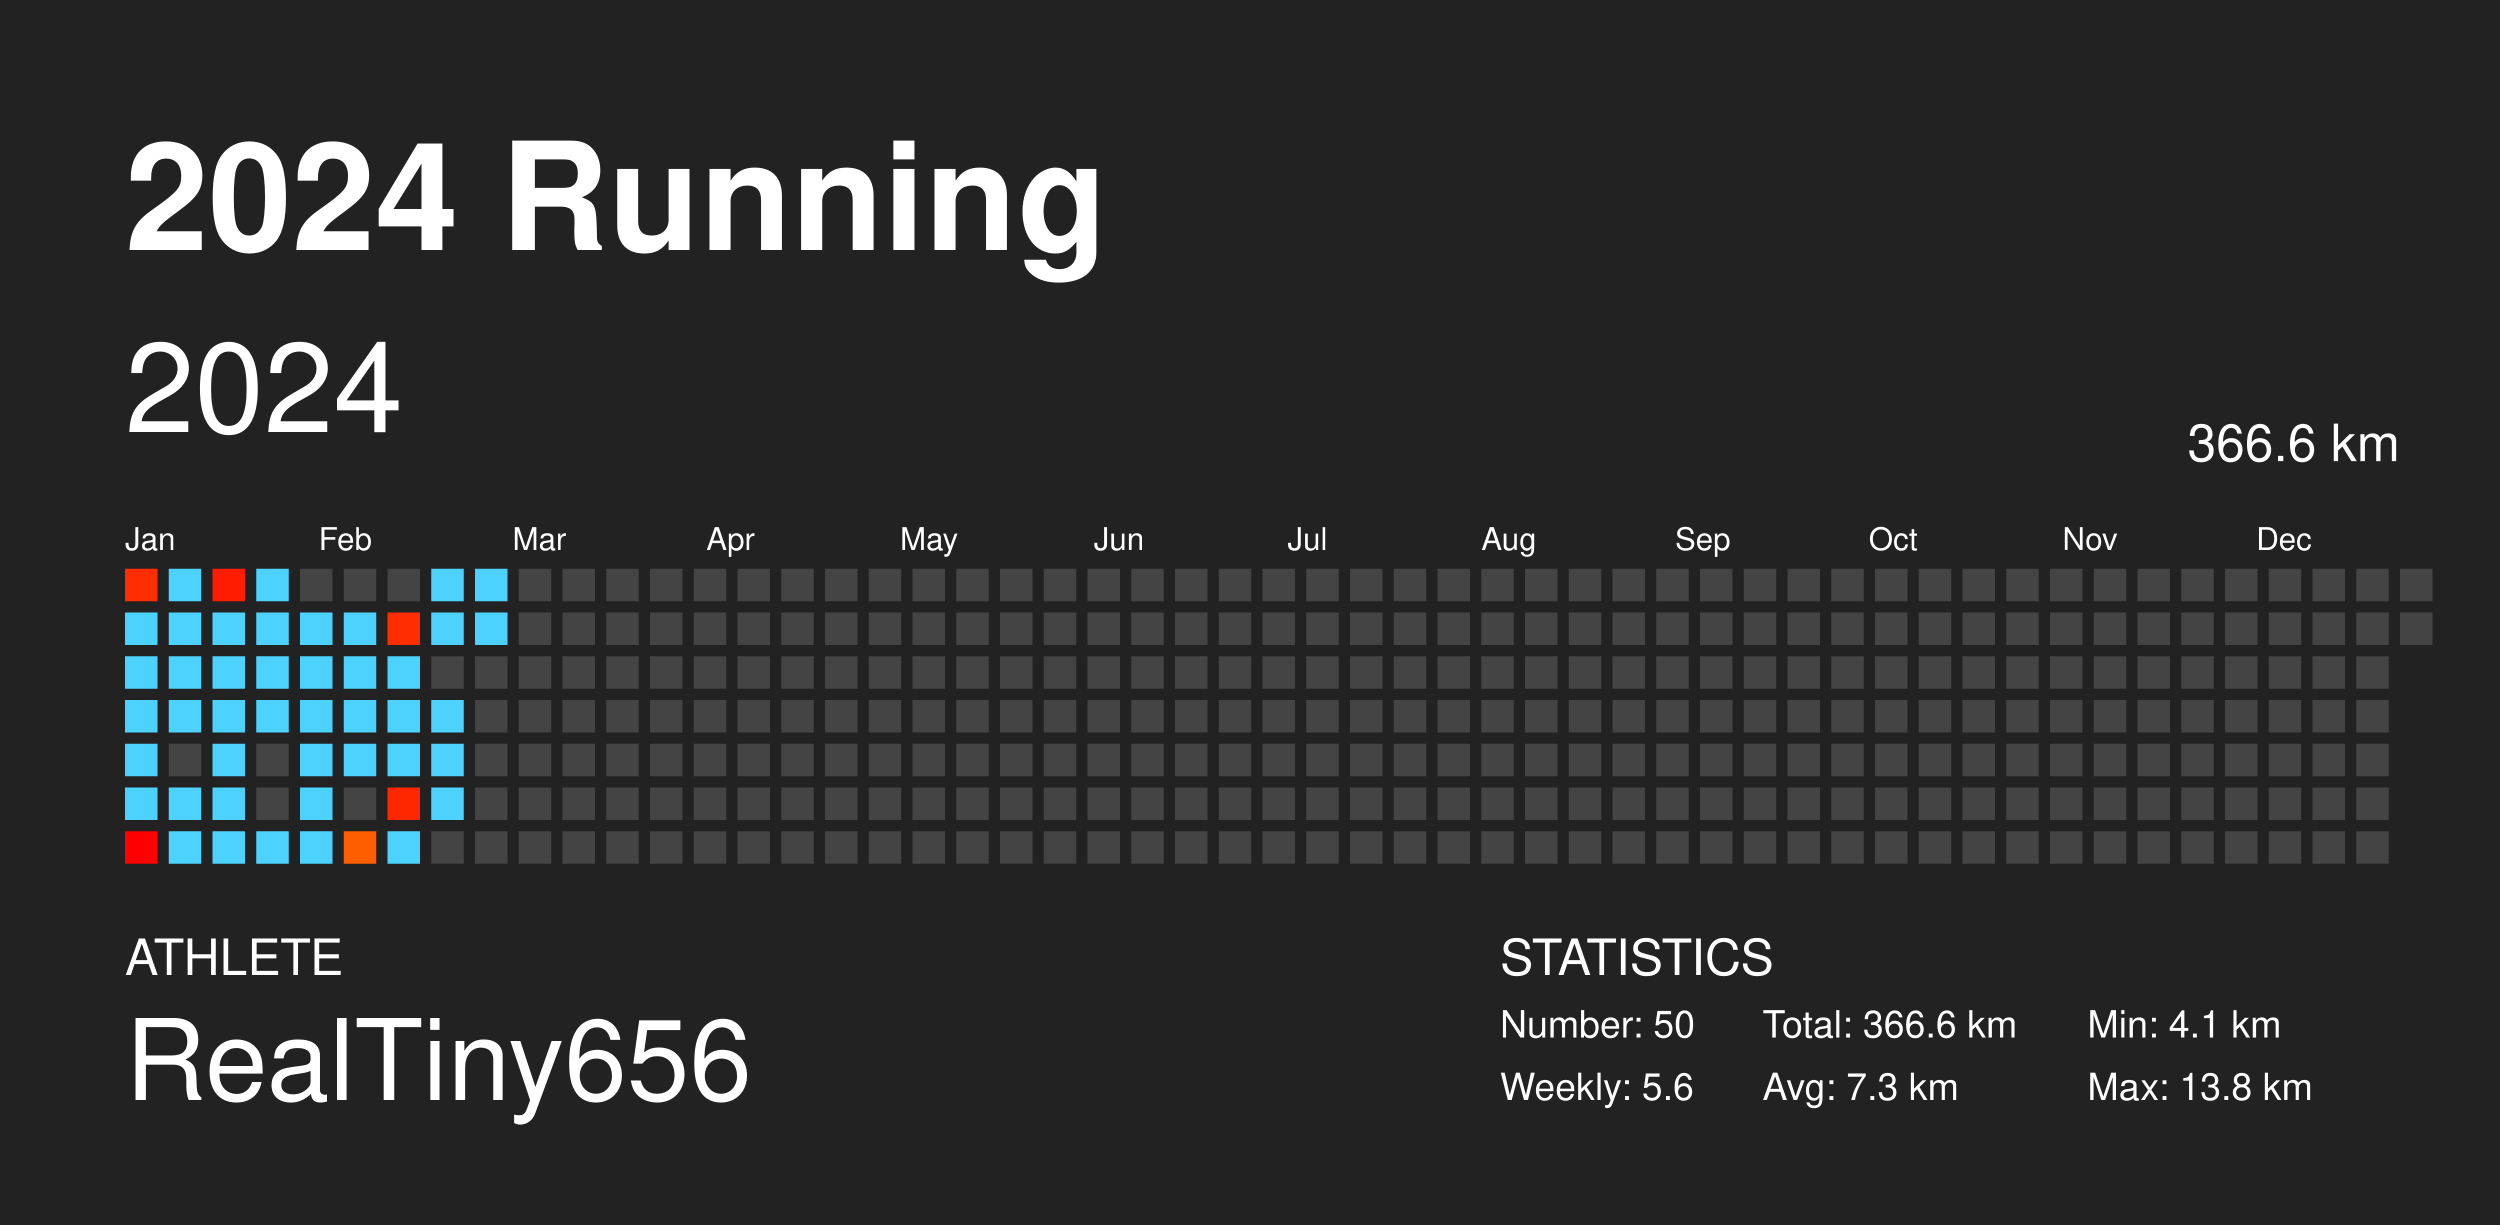
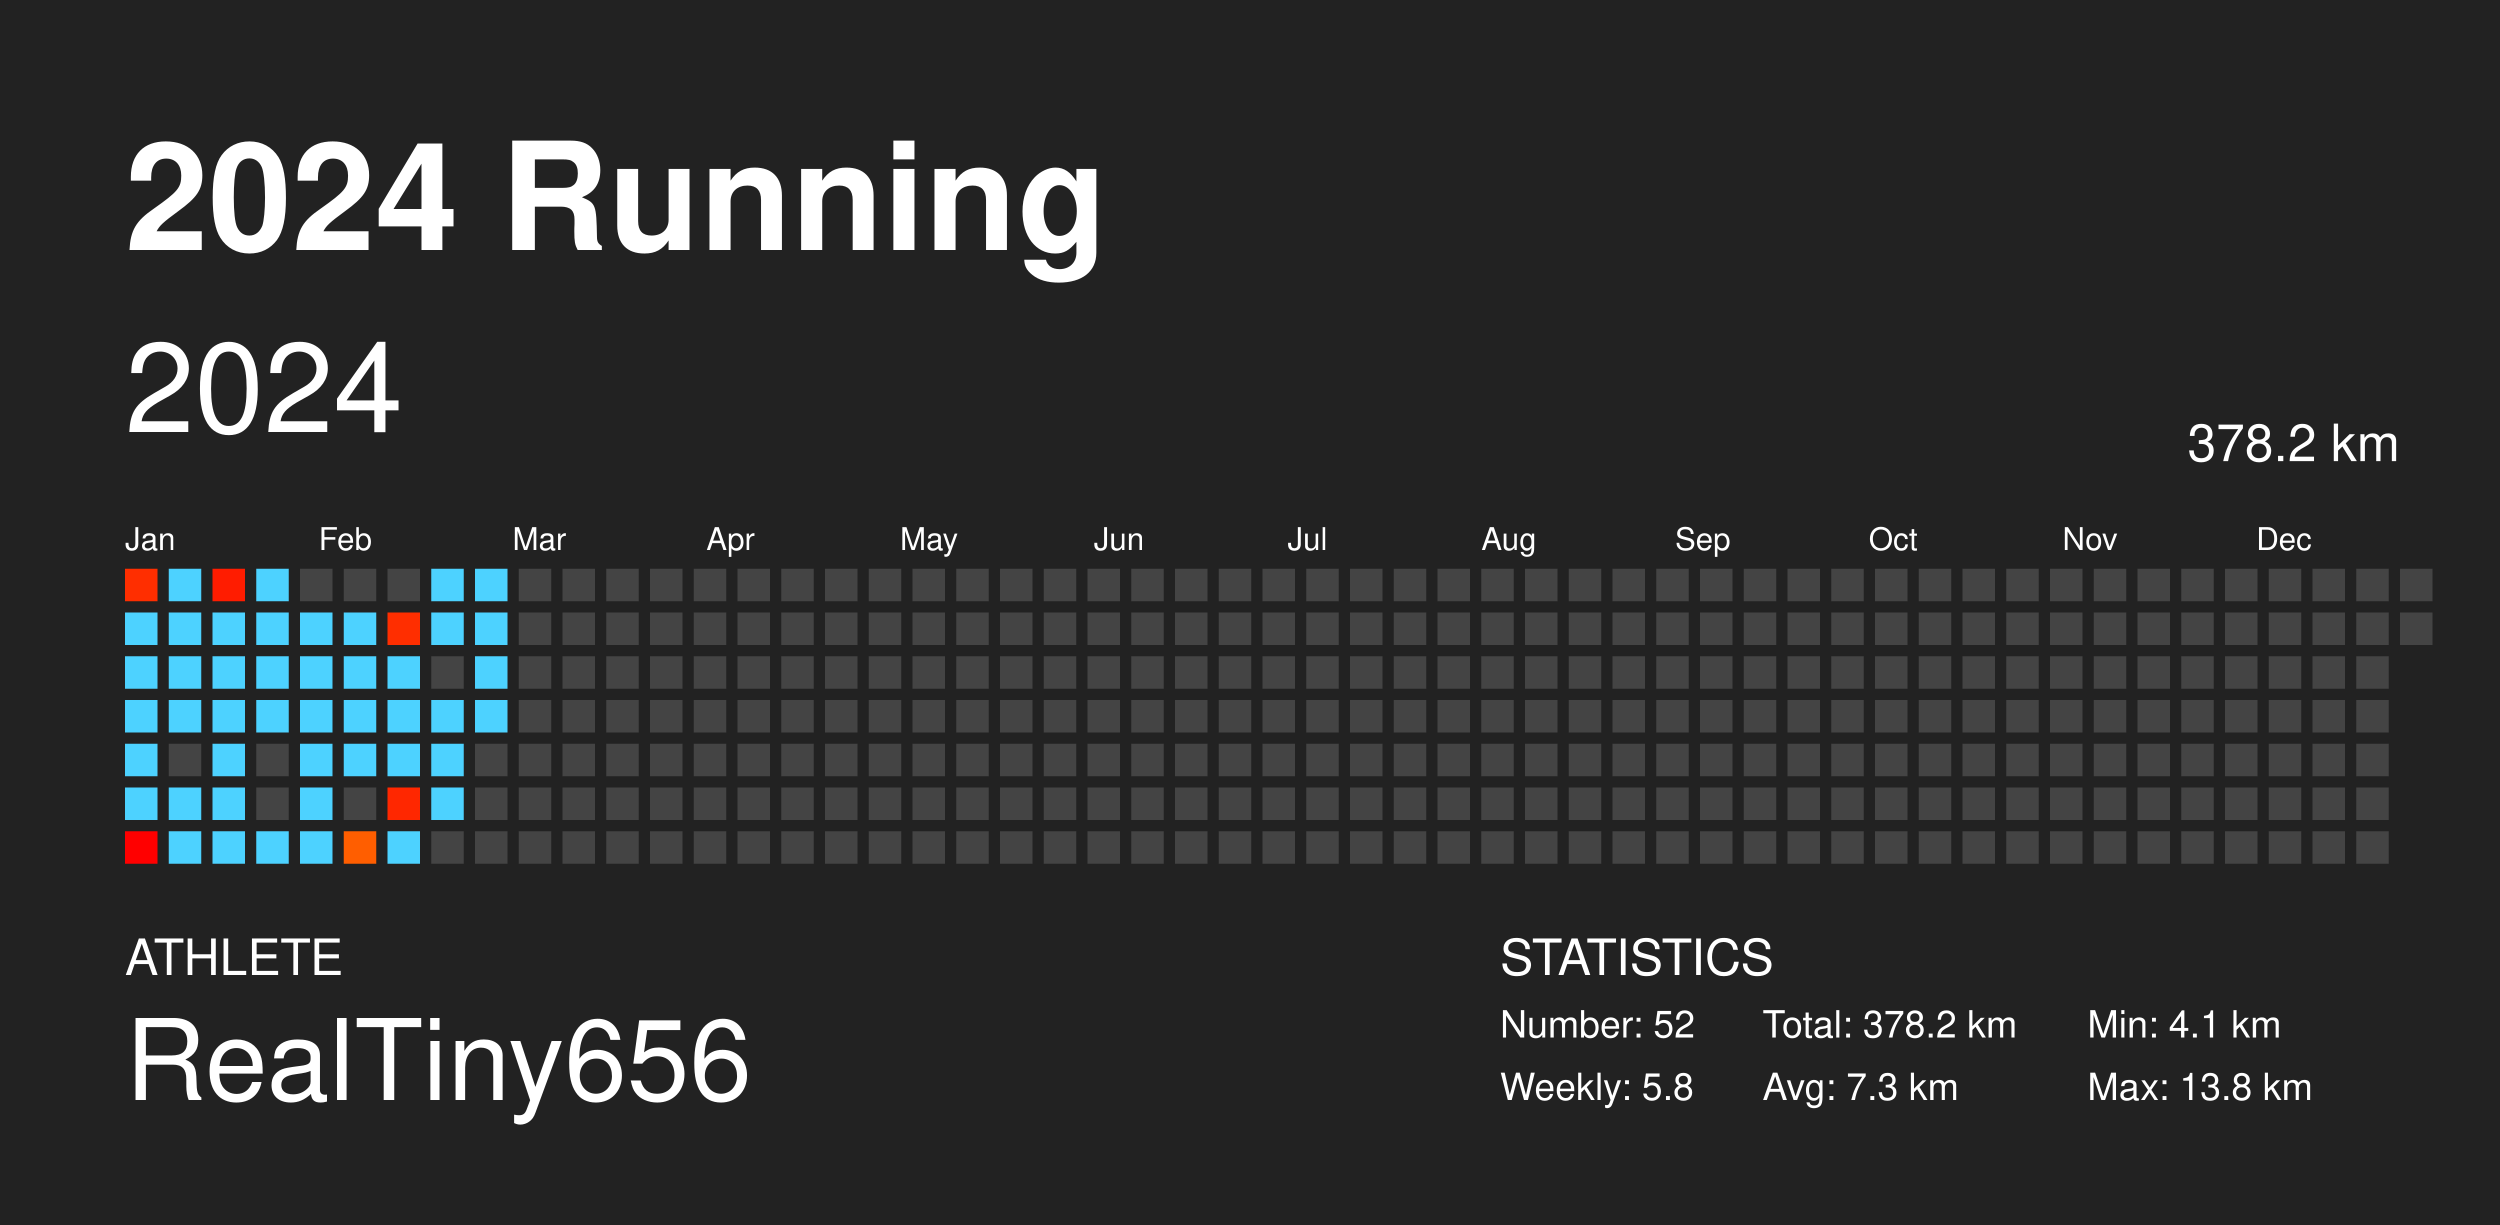
<svg xmlns="http://www.w3.org/2000/svg" baseProfile="full" height="98mm" version="1.1" viewBox="0,0,200,98" width="200mm">
  <defs />
  <rect fill="#222222" height="98" width="200" x="0" y="0" />
  <text fill="#FFFFFF" style="font-size:12px; font-family: system-ui, -apple-system, BlinkMacSystemFont, &quot;Helvetica Neue&quot;, Helvetica, &quot;Segoe UI&quot;, Arial, &quot;PingFang SC&quot;, &quot;Hiragino Sans GB&quot;, &quot;Heiti SC&quot;, &quot;Microsoft YaHei&quot;, &quot;WenQuanYi Micro Hei&quot;, sans-serif; font-weight:bold;" x="10" y="20">2024 Running</text>
  <text fill="#FFFFFF" style="font-size:4px; font-family: system-ui, -apple-system, BlinkMacSystemFont, &quot;Helvetica Neue&quot;, Helvetica, &quot;Segoe UI&quot;, Arial, &quot;PingFang SC&quot;, &quot;Hiragino Sans GB&quot;, &quot;Heiti SC&quot;, &quot;Microsoft YaHei&quot;, &quot;WenQuanYi Micro Hei&quot;, sans-serif;" x="10" y="78">ATHLETE</text>
  <text fill="#FFFFFF" style="font-size:9px; font-family: system-ui, -apple-system, BlinkMacSystemFont, &quot;Helvetica Neue&quot;, Helvetica, &quot;Segoe UI&quot;, Arial, &quot;PingFang SC&quot;, &quot;Hiragino Sans GB&quot;, &quot;Heiti SC&quot;, &quot;Microsoft YaHei&quot;, &quot;WenQuanYi Micro Hei&quot;, sans-serif;" x="10" y="88">RealTiny656</text>
  <text fill="#FFFFFF" style="font-size:4px; font-family: system-ui, -apple-system, BlinkMacSystemFont, &quot;Helvetica Neue&quot;, Helvetica, &quot;Segoe UI&quot;, Arial, &quot;PingFang SC&quot;, &quot;Hiragino Sans GB&quot;, &quot;Heiti SC&quot;, &quot;Microsoft YaHei&quot;, &quot;WenQuanYi Micro Hei&quot;, sans-serif;" x="120" y="78">STATISTICS</text>
-   <text fill="#FFFFFF" style="font-size:3px; font-family: system-ui, -apple-system, BlinkMacSystemFont, &quot;Helvetica Neue&quot;, Helvetica, &quot;Segoe UI&quot;, Arial, &quot;PingFang SC&quot;, &quot;Hiragino Sans GB&quot;, &quot;Heiti SC&quot;, &quot;Microsoft YaHei&quot;, &quot;WenQuanYi Micro Hei&quot;, sans-serif;" x="120" y="83">Number: 50</text>
-   <text fill="#FFFFFF" style="font-size:3px; font-family: system-ui, -apple-system, BlinkMacSystemFont, &quot;Helvetica Neue&quot;, Helvetica, &quot;Segoe UI&quot;, Arial, &quot;PingFang SC&quot;, &quot;Hiragino Sans GB&quot;, &quot;Heiti SC&quot;, &quot;Microsoft YaHei&quot;, &quot;WenQuanYi Micro Hei&quot;, sans-serif;" x="120" y="88">Weekly: 5.6</text>
-   <text fill="#FFFFFF" style="font-size:3px; font-family: system-ui, -apple-system, BlinkMacSystemFont, &quot;Helvetica Neue&quot;, Helvetica, &quot;Segoe UI&quot;, Arial, &quot;PingFang SC&quot;, &quot;Hiragino Sans GB&quot;, &quot;Heiti SC&quot;, &quot;Microsoft YaHei&quot;, &quot;WenQuanYi Micro Hei&quot;, sans-serif;" x="141" y="83">Total: 366.6 km</text>
+   <text fill="#FFFFFF" style="font-size:3px; font-family: system-ui, -apple-system, BlinkMacSystemFont, &quot;Helvetica Neue&quot;, Helvetica, &quot;Segoe UI&quot;, Arial, &quot;PingFang SC&quot;, &quot;Hiragino Sans GB&quot;, &quot;Heiti SC&quot;, &quot;Microsoft YaHei&quot;, &quot;WenQuanYi Micro Hei&quot;, sans-serif;" x="120" y="83">Number: 52</text>
+   <text fill="#FFFFFF" style="font-size:3px; font-family: system-ui, -apple-system, BlinkMacSystemFont, &quot;Helvetica Neue&quot;, Helvetica, &quot;Segoe UI&quot;, Arial, &quot;PingFang SC&quot;, &quot;Hiragino Sans GB&quot;, &quot;Heiti SC&quot;, &quot;Microsoft YaHei&quot;, &quot;WenQuanYi Micro Hei&quot;, sans-serif;" x="120" y="88">Weekly: 5.8</text>
+   <text fill="#FFFFFF" style="font-size:3px; font-family: system-ui, -apple-system, BlinkMacSystemFont, &quot;Helvetica Neue&quot;, Helvetica, &quot;Segoe UI&quot;, Arial, &quot;PingFang SC&quot;, &quot;Hiragino Sans GB&quot;, &quot;Heiti SC&quot;, &quot;Microsoft YaHei&quot;, &quot;WenQuanYi Micro Hei&quot;, sans-serif;" x="141" y="83">Total: 378.2 km</text>
  <text fill="#FFFFFF" style="font-size:3px; font-family: system-ui, -apple-system, BlinkMacSystemFont, &quot;Helvetica Neue&quot;, Helvetica, &quot;Segoe UI&quot;, Arial, &quot;PingFang SC&quot;, &quot;Hiragino Sans GB&quot;, &quot;Heiti SC&quot;, &quot;Microsoft YaHei&quot;, &quot;WenQuanYi Micro Hei&quot;, sans-serif;" x="141" y="88">Avg: 7.3 km</text>
  <text fill="#FFFFFF" style="font-size:3px; font-family: system-ui, -apple-system, BlinkMacSystemFont, &quot;Helvetica Neue&quot;, Helvetica, &quot;Segoe UI&quot;, Arial, &quot;PingFang SC&quot;, &quot;Hiragino Sans GB&quot;, &quot;Heiti SC&quot;, &quot;Microsoft YaHei&quot;, &quot;WenQuanYi Micro Hei&quot;, sans-serif;" x="167" y="83">Min: 4.1 km</text>
  <text fill="#FFFFFF" style="font-size:3px; font-family: system-ui, -apple-system, BlinkMacSystemFont, &quot;Helvetica Neue&quot;, Helvetica, &quot;Segoe UI&quot;, Arial, &quot;PingFang SC&quot;, &quot;Hiragino Sans GB&quot;, &quot;Heiti SC&quot;, &quot;Microsoft YaHei&quot;, &quot;WenQuanYi Micro Hei&quot;, sans-serif;" x="167" y="88">Max: 13.8 km</text>
  <text dominant-baseline="hanging" fill="#FFFFFF" style="font-size:10.0px; font-family: system-ui, -apple-system, BlinkMacSystemFont, &quot;Helvetica Neue&quot;, Helvetica, &quot;Segoe UI&quot;, Arial, &quot;PingFang SC&quot;, &quot;Hiragino Sans GB&quot;, &quot;Heiti SC&quot;, &quot;Microsoft YaHei&quot;, &quot;WenQuanYi Micro Hei&quot;, sans-serif;" x="10" y="30">2024</text>
-   <text dominant-baseline="hanging" fill="#FFFFFF" style="font-size:4.125px; font-family: system-ui, -apple-system, BlinkMacSystemFont, &quot;Helvetica Neue&quot;, Helvetica, &quot;Segoe UI&quot;, Arial, &quot;PingFang SC&quot;, &quot;Hiragino Sans GB&quot;, &quot;Heiti SC&quot;, &quot;Microsoft YaHei&quot;, &quot;WenQuanYi Micro Hei&quot;, sans-serif;" x="175" y="35">366.6 km</text>
+   <text dominant-baseline="hanging" fill="#FFFFFF" style="font-size:4.125px; font-family: system-ui, -apple-system, BlinkMacSystemFont, &quot;Helvetica Neue&quot;, Helvetica, &quot;Segoe UI&quot;, Arial, &quot;PingFang SC&quot;, &quot;Hiragino Sans GB&quot;, &quot;Heiti SC&quot;, &quot;Microsoft YaHei&quot;, &quot;WenQuanYi Micro Hei&quot;, sans-serif;" x="175" y="35">378.2 km</text>
  <text fill="#FFFFFF" style="font-size:2.5px; font-family: system-ui, -apple-system, BlinkMacSystemFont, &quot;Helvetica Neue&quot;, Helvetica, &quot;Segoe UI&quot;, Arial, &quot;PingFang SC&quot;, &quot;Hiragino Sans GB&quot;, &quot;Heiti SC&quot;, &quot;Microsoft YaHei&quot;, &quot;WenQuanYi Micro Hei&quot;, sans-serif;" x="10.0" y="44">Jan</text>
  <text fill="#FFFFFF" style="font-size:2.5px; font-family: system-ui, -apple-system, BlinkMacSystemFont, &quot;Helvetica Neue&quot;, Helvetica, &quot;Segoe UI&quot;, Arial, &quot;PingFang SC&quot;, &quot;Hiragino Sans GB&quot;, &quot;Heiti SC&quot;, &quot;Microsoft YaHei&quot;, &quot;WenQuanYi Micro Hei&quot;, sans-serif;" x="25.5" y="44">Feb</text>
  <text fill="#FFFFFF" style="font-size:2.5px; font-family: system-ui, -apple-system, BlinkMacSystemFont, &quot;Helvetica Neue&quot;, Helvetica, &quot;Segoe UI&quot;, Arial, &quot;PingFang SC&quot;, &quot;Hiragino Sans GB&quot;, &quot;Heiti SC&quot;, &quot;Microsoft YaHei&quot;, &quot;WenQuanYi Micro Hei&quot;, sans-serif;" x="41.0" y="44">Mar</text>
  <text fill="#FFFFFF" style="font-size:2.5px; font-family: system-ui, -apple-system, BlinkMacSystemFont, &quot;Helvetica Neue&quot;, Helvetica, &quot;Segoe UI&quot;, Arial, &quot;PingFang SC&quot;, &quot;Hiragino Sans GB&quot;, &quot;Heiti SC&quot;, &quot;Microsoft YaHei&quot;, &quot;WenQuanYi Micro Hei&quot;, sans-serif;" x="56.5" y="44">Apr</text>
  <text fill="#FFFFFF" style="font-size:2.5px; font-family: system-ui, -apple-system, BlinkMacSystemFont, &quot;Helvetica Neue&quot;, Helvetica, &quot;Segoe UI&quot;, Arial, &quot;PingFang SC&quot;, &quot;Hiragino Sans GB&quot;, &quot;Heiti SC&quot;, &quot;Microsoft YaHei&quot;, &quot;WenQuanYi Micro Hei&quot;, sans-serif;" x="72.0" y="44">May</text>
  <text fill="#FFFFFF" style="font-size:2.5px; font-family: system-ui, -apple-system, BlinkMacSystemFont, &quot;Helvetica Neue&quot;, Helvetica, &quot;Segoe UI&quot;, Arial, &quot;PingFang SC&quot;, &quot;Hiragino Sans GB&quot;, &quot;Heiti SC&quot;, &quot;Microsoft YaHei&quot;, &quot;WenQuanYi Micro Hei&quot;, sans-serif;" x="87.5" y="44">Jun</text>
  <text fill="#FFFFFF" style="font-size:2.5px; font-family: system-ui, -apple-system, BlinkMacSystemFont, &quot;Helvetica Neue&quot;, Helvetica, &quot;Segoe UI&quot;, Arial, &quot;PingFang SC&quot;, &quot;Hiragino Sans GB&quot;, &quot;Heiti SC&quot;, &quot;Microsoft YaHei&quot;, &quot;WenQuanYi Micro Hei&quot;, sans-serif;" x="103.0" y="44">Jul</text>
  <text fill="#FFFFFF" style="font-size:2.5px; font-family: system-ui, -apple-system, BlinkMacSystemFont, &quot;Helvetica Neue&quot;, Helvetica, &quot;Segoe UI&quot;, Arial, &quot;PingFang SC&quot;, &quot;Hiragino Sans GB&quot;, &quot;Heiti SC&quot;, &quot;Microsoft YaHei&quot;, &quot;WenQuanYi Micro Hei&quot;, sans-serif;" x="118.5" y="44">Aug</text>
  <text fill="#FFFFFF" style="font-size:2.5px; font-family: system-ui, -apple-system, BlinkMacSystemFont, &quot;Helvetica Neue&quot;, Helvetica, &quot;Segoe UI&quot;, Arial, &quot;PingFang SC&quot;, &quot;Hiragino Sans GB&quot;, &quot;Heiti SC&quot;, &quot;Microsoft YaHei&quot;, &quot;WenQuanYi Micro Hei&quot;, sans-serif;" x="134.0" y="44">Sep</text>
  <text fill="#FFFFFF" style="font-size:2.5px; font-family: system-ui, -apple-system, BlinkMacSystemFont, &quot;Helvetica Neue&quot;, Helvetica, &quot;Segoe UI&quot;, Arial, &quot;PingFang SC&quot;, &quot;Hiragino Sans GB&quot;, &quot;Heiti SC&quot;, &quot;Microsoft YaHei&quot;, &quot;WenQuanYi Micro Hei&quot;, sans-serif;" x="149.5" y="44">Oct</text>
  <text fill="#FFFFFF" style="font-size:2.5px; font-family: system-ui, -apple-system, BlinkMacSystemFont, &quot;Helvetica Neue&quot;, Helvetica, &quot;Segoe UI&quot;, Arial, &quot;PingFang SC&quot;, &quot;Hiragino Sans GB&quot;, &quot;Heiti SC&quot;, &quot;Microsoft YaHei&quot;, &quot;WenQuanYi Micro Hei&quot;, sans-serif;" x="165.0" y="44">Nov</text>
  <text fill="#FFFFFF" style="font-size:2.5px; font-family: system-ui, -apple-system, BlinkMacSystemFont, &quot;Helvetica Neue&quot;, Helvetica, &quot;Segoe UI&quot;, Arial, &quot;PingFang SC&quot;, &quot;Hiragino Sans GB&quot;, &quot;Heiti SC&quot;, &quot;Microsoft YaHei&quot;, &quot;WenQuanYi Micro Hei&quot;, sans-serif;" x="180.5" y="44">Dec</text>
  <rect fill="#ff2e00" height="2.6" width="2.6" x="10.0" y="45.5" />
  <rect fill="#4dd2ff" height="2.6" width="2.6" x="10.0" y="49.0" />
  <rect fill="#4dd2ff" height="2.6" width="2.6" x="10.0" y="52.5" />
  <rect fill="#4dd2ff" height="2.6" width="2.6" x="10.0" y="56.0" />
  <rect fill="#4dd2ff" height="2.6" width="2.6" x="10.0" y="59.5" />
  <rect fill="#4dd2ff" height="2.6" width="2.6" x="10.0" y="63.0" />
  <rect fill="#ff0000" height="2.6" width="2.6" x="10.0" y="66.5" />
  <rect fill="#4dd2ff" height="2.6" width="2.6" x="13.5" y="45.5" />
  <rect fill="#4dd2ff" height="2.6" width="2.6" x="13.5" y="49.0" />
  <rect fill="#4dd2ff" height="2.6" width="2.6" x="13.5" y="52.5" />
  <rect fill="#4dd2ff" height="2.6" width="2.6" x="13.5" y="56.0" />
  <rect fill="#444444" height="2.6" width="2.6" x="13.5" y="59.5" />
  <rect fill="#4dd2ff" height="2.6" width="2.6" x="13.5" y="63.0" />
  <rect fill="#4dd2ff" height="2.6" width="2.6" x="13.5" y="66.5" />
  <rect fill="#ff1c00" height="2.6" width="2.6" x="17.0" y="45.5" />
  <rect fill="#4dd2ff" height="2.6" width="2.6" x="17.0" y="49.0" />
  <rect fill="#4dd2ff" height="2.6" width="2.6" x="17.0" y="52.5" />
  <rect fill="#4dd2ff" height="2.6" width="2.6" x="17.0" y="56.0" />
  <rect fill="#4dd2ff" height="2.6" width="2.6" x="17.0" y="59.5" />
  <rect fill="#4dd2ff" height="2.6" width="2.6" x="17.0" y="63.0" />
  <rect fill="#4dd2ff" height="2.6" width="2.6" x="17.0" y="66.5" />
  <rect fill="#4dd2ff" height="2.6" width="2.6" x="20.5" y="45.5" />
  <rect fill="#4dd2ff" height="2.6" width="2.6" x="20.5" y="49.0" />
  <rect fill="#4dd2ff" height="2.6" width="2.6" x="20.5" y="52.5" />
  <rect fill="#4dd2ff" height="2.6" width="2.6" x="20.5" y="56.0" />
  <rect fill="#444444" height="2.6" width="2.6" x="20.5" y="59.5" />
  <rect fill="#444444" height="2.6" width="2.6" x="20.5" y="63.0" />
  <rect fill="#4dd2ff" height="2.6" width="2.6" x="20.5" y="66.5" />
  <rect fill="#444444" height="2.6" width="2.6" x="24.0" y="45.5" />
  <rect fill="#4dd2ff" height="2.6" width="2.6" x="24.0" y="49.0" />
  <rect fill="#4dd2ff" height="2.6" width="2.6" x="24.0" y="52.5" />
  <rect fill="#4dd2ff" height="2.6" width="2.6" x="24.0" y="56.0" />
  <rect fill="#4dd2ff" height="2.6" width="2.6" x="24.0" y="59.5" />
  <rect fill="#4dd2ff" height="2.6" width="2.6" x="24.0" y="63.0" />
  <rect fill="#4dd2ff" height="2.6" width="2.6" x="24.0" y="66.5" />
  <rect fill="#444444" height="2.6" width="2.6" x="27.5" y="45.5" />
  <rect fill="#4dd2ff" height="2.6" width="2.6" x="27.5" y="49.0" />
  <rect fill="#4dd2ff" height="2.6" width="2.6" x="27.5" y="52.5" />
  <rect fill="#4dd2ff" height="2.6" width="2.6" x="27.5" y="56.0" />
  <rect fill="#4dd2ff" height="2.6" width="2.6" x="27.5" y="59.5" />
  <rect fill="#444444" height="2.6" width="2.6" x="27.5" y="63.0" />
  <rect fill="#ff5e00" height="2.6" width="2.6" x="27.5" y="66.5" />
  <rect fill="#444444" height="2.6" width="2.6" x="31.0" y="45.5" />
  <rect fill="#ff2e00" height="2.6" width="2.6" x="31.0" y="49.0" />
  <rect fill="#4dd2ff" height="2.6" width="2.6" x="31.0" y="52.5" />
  <rect fill="#4dd2ff" height="2.6" width="2.6" x="31.0" y="56.0" />
  <rect fill="#4dd2ff" height="2.6" width="2.6" x="31.0" y="59.5" />
  <rect fill="#ff2700" height="2.6" width="2.6" x="31.0" y="63.0" />
  <rect fill="#4dd2ff" height="2.6" width="2.6" x="31.0" y="66.5" />
  <rect fill="#4dd2ff" height="2.6" width="2.6" x="34.5" y="45.5" />
  <rect fill="#4dd2ff" height="2.6" width="2.6" x="34.5" y="49.0" />
  <rect fill="#444444" height="2.6" width="2.6" x="34.5" y="52.5" />
  <rect fill="#4dd2ff" height="2.6" width="2.6" x="34.5" y="56.0" />
  <rect fill="#4dd2ff" height="2.6" width="2.6" x="34.5" y="59.5" />
  <rect fill="#4dd2ff" height="2.6" width="2.6" x="34.5" y="63.0" />
  <rect fill="#444444" height="2.6" width="2.6" x="34.5" y="66.5" />
  <rect fill="#4dd2ff" height="2.6" width="2.6" x="38.0" y="45.5" />
  <rect fill="#4dd2ff" height="2.6" width="2.6" x="38.0" y="49.0" />
-   <rect fill="#444444" height="2.6" width="2.6" x="38.0" y="52.5" />
-   <rect fill="#444444" height="2.6" width="2.6" x="38.0" y="56.0" />
+   <rect fill="#4dd2ff" height="2.6" width="2.6" x="38.0" y="52.5" />
+   <rect fill="#4dd2ff" height="2.6" width="2.6" x="38.0" y="56.0" />
  <rect fill="#444444" height="2.6" width="2.6" x="38.0" y="59.5" />
  <rect fill="#444444" height="2.6" width="2.6" x="38.0" y="63.0" />
  <rect fill="#444444" height="2.6" width="2.6" x="38.0" y="66.5" />
  <rect fill="#444444" height="2.6" width="2.6" x="41.5" y="45.5" />
  <rect fill="#444444" height="2.6" width="2.6" x="41.5" y="49.0" />
  <rect fill="#444444" height="2.6" width="2.6" x="41.5" y="52.5" />
  <rect fill="#444444" height="2.6" width="2.6" x="41.5" y="56.0" />
  <rect fill="#444444" height="2.6" width="2.6" x="41.5" y="59.5" />
  <rect fill="#444444" height="2.6" width="2.6" x="41.5" y="63.0" />
  <rect fill="#444444" height="2.6" width="2.6" x="41.5" y="66.5" />
  <rect fill="#444444" height="2.6" width="2.6" x="45.0" y="45.5" />
  <rect fill="#444444" height="2.6" width="2.6" x="45.0" y="49.0" />
  <rect fill="#444444" height="2.6" width="2.6" x="45.0" y="52.5" />
  <rect fill="#444444" height="2.6" width="2.6" x="45.0" y="56.0" />
  <rect fill="#444444" height="2.6" width="2.6" x="45.0" y="59.5" />
  <rect fill="#444444" height="2.6" width="2.6" x="45.0" y="63.0" />
  <rect fill="#444444" height="2.6" width="2.6" x="45.0" y="66.5" />
  <rect fill="#444444" height="2.6" width="2.6" x="48.5" y="45.5" />
  <rect fill="#444444" height="2.6" width="2.6" x="48.5" y="49.0" />
  <rect fill="#444444" height="2.6" width="2.6" x="48.5" y="52.5" />
  <rect fill="#444444" height="2.6" width="2.6" x="48.5" y="56.0" />
  <rect fill="#444444" height="2.6" width="2.6" x="48.5" y="59.5" />
  <rect fill="#444444" height="2.6" width="2.6" x="48.5" y="63.0" />
  <rect fill="#444444" height="2.6" width="2.6" x="48.5" y="66.5" />
  <rect fill="#444444" height="2.6" width="2.6" x="52.0" y="45.5" />
  <rect fill="#444444" height="2.6" width="2.6" x="52.0" y="49.0" />
  <rect fill="#444444" height="2.6" width="2.6" x="52.0" y="52.5" />
  <rect fill="#444444" height="2.6" width="2.6" x="52.0" y="56.0" />
  <rect fill="#444444" height="2.6" width="2.6" x="52.0" y="59.5" />
  <rect fill="#444444" height="2.6" width="2.6" x="52.0" y="63.0" />
  <rect fill="#444444" height="2.6" width="2.6" x="52.0" y="66.5" />
  <rect fill="#444444" height="2.6" width="2.6" x="55.5" y="45.5" />
  <rect fill="#444444" height="2.6" width="2.6" x="55.5" y="49.0" />
  <rect fill="#444444" height="2.6" width="2.6" x="55.5" y="52.5" />
  <rect fill="#444444" height="2.6" width="2.6" x="55.5" y="56.0" />
  <rect fill="#444444" height="2.6" width="2.6" x="55.5" y="59.5" />
  <rect fill="#444444" height="2.6" width="2.6" x="55.5" y="63.0" />
  <rect fill="#444444" height="2.6" width="2.6" x="55.5" y="66.5" />
  <rect fill="#444444" height="2.6" width="2.6" x="59.0" y="45.5" />
  <rect fill="#444444" height="2.6" width="2.6" x="59.0" y="49.0" />
  <rect fill="#444444" height="2.6" width="2.6" x="59.0" y="52.5" />
  <rect fill="#444444" height="2.6" width="2.6" x="59.0" y="56.0" />
  <rect fill="#444444" height="2.6" width="2.6" x="59.0" y="59.5" />
  <rect fill="#444444" height="2.6" width="2.6" x="59.0" y="63.0" />
  <rect fill="#444444" height="2.6" width="2.6" x="59.0" y="66.5" />
  <rect fill="#444444" height="2.6" width="2.6" x="62.5" y="45.5" />
  <rect fill="#444444" height="2.6" width="2.6" x="62.5" y="49.0" />
  <rect fill="#444444" height="2.6" width="2.6" x="62.5" y="52.5" />
  <rect fill="#444444" height="2.6" width="2.6" x="62.5" y="56.0" />
  <rect fill="#444444" height="2.6" width="2.6" x="62.5" y="59.5" />
  <rect fill="#444444" height="2.6" width="2.6" x="62.5" y="63.0" />
  <rect fill="#444444" height="2.6" width="2.6" x="62.5" y="66.5" />
  <rect fill="#444444" height="2.6" width="2.6" x="66.0" y="45.5" />
  <rect fill="#444444" height="2.6" width="2.6" x="66.0" y="49.0" />
  <rect fill="#444444" height="2.6" width="2.6" x="66.0" y="52.5" />
  <rect fill="#444444" height="2.6" width="2.6" x="66.0" y="56.0" />
  <rect fill="#444444" height="2.6" width="2.6" x="66.0" y="59.5" />
  <rect fill="#444444" height="2.6" width="2.6" x="66.0" y="63.0" />
  <rect fill="#444444" height="2.6" width="2.6" x="66.0" y="66.5" />
  <rect fill="#444444" height="2.6" width="2.6" x="69.5" y="45.5" />
  <rect fill="#444444" height="2.6" width="2.6" x="69.5" y="49.0" />
  <rect fill="#444444" height="2.6" width="2.6" x="69.5" y="52.5" />
  <rect fill="#444444" height="2.6" width="2.6" x="69.5" y="56.0" />
  <rect fill="#444444" height="2.6" width="2.6" x="69.5" y="59.5" />
  <rect fill="#444444" height="2.6" width="2.6" x="69.5" y="63.0" />
  <rect fill="#444444" height="2.6" width="2.6" x="69.5" y="66.5" />
  <rect fill="#444444" height="2.6" width="2.6" x="73.0" y="45.5" />
  <rect fill="#444444" height="2.6" width="2.6" x="73.0" y="49.0" />
  <rect fill="#444444" height="2.6" width="2.6" x="73.0" y="52.5" />
  <rect fill="#444444" height="2.6" width="2.6" x="73.0" y="56.0" />
  <rect fill="#444444" height="2.6" width="2.6" x="73.0" y="59.5" />
  <rect fill="#444444" height="2.6" width="2.6" x="73.0" y="63.0" />
  <rect fill="#444444" height="2.6" width="2.6" x="73.0" y="66.5" />
  <rect fill="#444444" height="2.6" width="2.6" x="76.5" y="45.5" />
  <rect fill="#444444" height="2.6" width="2.6" x="76.5" y="49.0" />
  <rect fill="#444444" height="2.6" width="2.6" x="76.5" y="52.5" />
  <rect fill="#444444" height="2.6" width="2.6" x="76.5" y="56.0" />
  <rect fill="#444444" height="2.6" width="2.6" x="76.5" y="59.5" />
  <rect fill="#444444" height="2.6" width="2.6" x="76.5" y="63.0" />
  <rect fill="#444444" height="2.6" width="2.6" x="76.5" y="66.5" />
  <rect fill="#444444" height="2.6" width="2.6" x="80.0" y="45.5" />
  <rect fill="#444444" height="2.6" width="2.6" x="80.0" y="49.0" />
  <rect fill="#444444" height="2.6" width="2.6" x="80.0" y="52.5" />
  <rect fill="#444444" height="2.6" width="2.6" x="80.0" y="56.0" />
  <rect fill="#444444" height="2.6" width="2.6" x="80.0" y="59.5" />
  <rect fill="#444444" height="2.6" width="2.6" x="80.0" y="63.0" />
  <rect fill="#444444" height="2.6" width="2.6" x="80.0" y="66.5" />
  <rect fill="#444444" height="2.6" width="2.6" x="83.5" y="45.5" />
  <rect fill="#444444" height="2.6" width="2.6" x="83.5" y="49.0" />
  <rect fill="#444444" height="2.6" width="2.6" x="83.5" y="52.5" />
  <rect fill="#444444" height="2.6" width="2.6" x="83.5" y="56.0" />
  <rect fill="#444444" height="2.6" width="2.6" x="83.5" y="59.5" />
  <rect fill="#444444" height="2.6" width="2.6" x="83.5" y="63.0" />
  <rect fill="#444444" height="2.6" width="2.6" x="83.5" y="66.5" />
  <rect fill="#444444" height="2.6" width="2.6" x="87.0" y="45.5" />
  <rect fill="#444444" height="2.6" width="2.6" x="87.0" y="49.0" />
  <rect fill="#444444" height="2.6" width="2.6" x="87.0" y="52.5" />
  <rect fill="#444444" height="2.6" width="2.6" x="87.0" y="56.0" />
  <rect fill="#444444" height="2.6" width="2.6" x="87.0" y="59.5" />
  <rect fill="#444444" height="2.6" width="2.6" x="87.0" y="63.0" />
  <rect fill="#444444" height="2.6" width="2.6" x="87.0" y="66.5" />
  <rect fill="#444444" height="2.6" width="2.6" x="90.5" y="45.5" />
  <rect fill="#444444" height="2.6" width="2.6" x="90.5" y="49.0" />
  <rect fill="#444444" height="2.6" width="2.6" x="90.5" y="52.5" />
  <rect fill="#444444" height="2.6" width="2.6" x="90.5" y="56.0" />
  <rect fill="#444444" height="2.6" width="2.6" x="90.5" y="59.5" />
  <rect fill="#444444" height="2.6" width="2.6" x="90.5" y="63.0" />
  <rect fill="#444444" height="2.6" width="2.6" x="90.5" y="66.5" />
  <rect fill="#444444" height="2.6" width="2.6" x="94.0" y="45.5" />
  <rect fill="#444444" height="2.6" width="2.6" x="94.0" y="49.0" />
  <rect fill="#444444" height="2.6" width="2.6" x="94.0" y="52.5" />
  <rect fill="#444444" height="2.6" width="2.6" x="94.0" y="56.0" />
  <rect fill="#444444" height="2.6" width="2.6" x="94.0" y="59.5" />
  <rect fill="#444444" height="2.6" width="2.6" x="94.0" y="63.0" />
  <rect fill="#444444" height="2.6" width="2.6" x="94.0" y="66.5" />
  <rect fill="#444444" height="2.6" width="2.6" x="97.5" y="45.5" />
  <rect fill="#444444" height="2.6" width="2.6" x="97.5" y="49.0" />
  <rect fill="#444444" height="2.6" width="2.6" x="97.5" y="52.5" />
  <rect fill="#444444" height="2.6" width="2.6" x="97.5" y="56.0" />
  <rect fill="#444444" height="2.6" width="2.6" x="97.5" y="59.5" />
  <rect fill="#444444" height="2.6" width="2.6" x="97.5" y="63.0" />
  <rect fill="#444444" height="2.6" width="2.6" x="97.5" y="66.5" />
  <rect fill="#444444" height="2.6" width="2.6" x="101.0" y="45.5" />
  <rect fill="#444444" height="2.6" width="2.6" x="101.0" y="49.0" />
  <rect fill="#444444" height="2.6" width="2.6" x="101.0" y="52.5" />
  <rect fill="#444444" height="2.6" width="2.6" x="101.0" y="56.0" />
  <rect fill="#444444" height="2.6" width="2.6" x="101.0" y="59.5" />
  <rect fill="#444444" height="2.6" width="2.6" x="101.0" y="63.0" />
  <rect fill="#444444" height="2.6" width="2.6" x="101.0" y="66.5" />
  <rect fill="#444444" height="2.6" width="2.6" x="104.5" y="45.5" />
  <rect fill="#444444" height="2.6" width="2.6" x="104.5" y="49.0" />
  <rect fill="#444444" height="2.6" width="2.6" x="104.5" y="52.5" />
  <rect fill="#444444" height="2.6" width="2.6" x="104.5" y="56.0" />
  <rect fill="#444444" height="2.6" width="2.6" x="104.5" y="59.5" />
  <rect fill="#444444" height="2.6" width="2.6" x="104.5" y="63.0" />
  <rect fill="#444444" height="2.6" width="2.6" x="104.5" y="66.5" />
  <rect fill="#444444" height="2.6" width="2.6" x="108.0" y="45.5" />
  <rect fill="#444444" height="2.6" width="2.6" x="108.0" y="49.0" />
  <rect fill="#444444" height="2.6" width="2.6" x="108.0" y="52.5" />
  <rect fill="#444444" height="2.6" width="2.6" x="108.0" y="56.0" />
  <rect fill="#444444" height="2.6" width="2.6" x="108.0" y="59.5" />
  <rect fill="#444444" height="2.6" width="2.6" x="108.0" y="63.0" />
  <rect fill="#444444" height="2.6" width="2.6" x="108.0" y="66.5" />
  <rect fill="#444444" height="2.6" width="2.6" x="111.5" y="45.5" />
  <rect fill="#444444" height="2.6" width="2.6" x="111.5" y="49.0" />
  <rect fill="#444444" height="2.6" width="2.6" x="111.5" y="52.5" />
  <rect fill="#444444" height="2.6" width="2.6" x="111.5" y="56.0" />
  <rect fill="#444444" height="2.6" width="2.6" x="111.5" y="59.5" />
  <rect fill="#444444" height="2.6" width="2.6" x="111.5" y="63.0" />
  <rect fill="#444444" height="2.6" width="2.6" x="111.5" y="66.5" />
  <rect fill="#444444" height="2.6" width="2.6" x="115.0" y="45.5" />
  <rect fill="#444444" height="2.6" width="2.6" x="115.0" y="49.0" />
  <rect fill="#444444" height="2.6" width="2.6" x="115.0" y="52.5" />
  <rect fill="#444444" height="2.6" width="2.6" x="115.0" y="56.0" />
  <rect fill="#444444" height="2.6" width="2.6" x="115.0" y="59.5" />
  <rect fill="#444444" height="2.6" width="2.6" x="115.0" y="63.0" />
  <rect fill="#444444" height="2.6" width="2.6" x="115.0" y="66.5" />
  <rect fill="#444444" height="2.6" width="2.6" x="118.5" y="45.5" />
  <rect fill="#444444" height="2.6" width="2.6" x="118.5" y="49.0" />
  <rect fill="#444444" height="2.6" width="2.6" x="118.5" y="52.5" />
  <rect fill="#444444" height="2.6" width="2.6" x="118.5" y="56.0" />
  <rect fill="#444444" height="2.6" width="2.6" x="118.5" y="59.5" />
  <rect fill="#444444" height="2.6" width="2.6" x="118.5" y="63.0" />
  <rect fill="#444444" height="2.6" width="2.6" x="118.5" y="66.5" />
  <rect fill="#444444" height="2.6" width="2.6" x="122.0" y="45.5" />
  <rect fill="#444444" height="2.6" width="2.6" x="122.0" y="49.0" />
  <rect fill="#444444" height="2.6" width="2.6" x="122.0" y="52.5" />
  <rect fill="#444444" height="2.6" width="2.6" x="122.0" y="56.0" />
  <rect fill="#444444" height="2.6" width="2.6" x="122.0" y="59.5" />
  <rect fill="#444444" height="2.6" width="2.6" x="122.0" y="63.0" />
  <rect fill="#444444" height="2.6" width="2.6" x="122.0" y="66.5" />
  <rect fill="#444444" height="2.6" width="2.6" x="125.5" y="45.5" />
  <rect fill="#444444" height="2.6" width="2.6" x="125.5" y="49.0" />
  <rect fill="#444444" height="2.6" width="2.6" x="125.5" y="52.5" />
  <rect fill="#444444" height="2.6" width="2.6" x="125.5" y="56.0" />
  <rect fill="#444444" height="2.6" width="2.6" x="125.5" y="59.5" />
  <rect fill="#444444" height="2.6" width="2.6" x="125.5" y="63.0" />
  <rect fill="#444444" height="2.6" width="2.6" x="125.5" y="66.5" />
  <rect fill="#444444" height="2.6" width="2.6" x="129.0" y="45.5" />
  <rect fill="#444444" height="2.6" width="2.6" x="129.0" y="49.0" />
  <rect fill="#444444" height="2.6" width="2.6" x="129.0" y="52.5" />
  <rect fill="#444444" height="2.6" width="2.6" x="129.0" y="56.0" />
  <rect fill="#444444" height="2.6" width="2.6" x="129.0" y="59.5" />
  <rect fill="#444444" height="2.6" width="2.6" x="129.0" y="63.0" />
  <rect fill="#444444" height="2.6" width="2.6" x="129.0" y="66.5" />
  <rect fill="#444444" height="2.6" width="2.6" x="132.5" y="45.5" />
  <rect fill="#444444" height="2.6" width="2.6" x="132.5" y="49.0" />
  <rect fill="#444444" height="2.6" width="2.6" x="132.5" y="52.5" />
  <rect fill="#444444" height="2.6" width="2.6" x="132.5" y="56.0" />
  <rect fill="#444444" height="2.6" width="2.6" x="132.5" y="59.5" />
  <rect fill="#444444" height="2.6" width="2.6" x="132.5" y="63.0" />
  <rect fill="#444444" height="2.6" width="2.6" x="132.5" y="66.5" />
  <rect fill="#444444" height="2.6" width="2.6" x="136.0" y="45.5" />
  <rect fill="#444444" height="2.6" width="2.6" x="136.0" y="49.0" />
  <rect fill="#444444" height="2.6" width="2.6" x="136.0" y="52.5" />
  <rect fill="#444444" height="2.6" width="2.6" x="136.0" y="56.0" />
  <rect fill="#444444" height="2.6" width="2.6" x="136.0" y="59.5" />
  <rect fill="#444444" height="2.6" width="2.6" x="136.0" y="63.0" />
  <rect fill="#444444" height="2.6" width="2.6" x="136.0" y="66.5" />
  <rect fill="#444444" height="2.6" width="2.6" x="139.5" y="45.5" />
  <rect fill="#444444" height="2.6" width="2.6" x="139.5" y="49.0" />
  <rect fill="#444444" height="2.6" width="2.6" x="139.5" y="52.5" />
  <rect fill="#444444" height="2.6" width="2.6" x="139.5" y="56.0" />
  <rect fill="#444444" height="2.6" width="2.6" x="139.5" y="59.5" />
  <rect fill="#444444" height="2.6" width="2.6" x="139.5" y="63.0" />
  <rect fill="#444444" height="2.6" width="2.6" x="139.5" y="66.5" />
  <rect fill="#444444" height="2.6" width="2.6" x="143.0" y="45.5" />
  <rect fill="#444444" height="2.6" width="2.6" x="143.0" y="49.0" />
  <rect fill="#444444" height="2.6" width="2.6" x="143.0" y="52.5" />
  <rect fill="#444444" height="2.6" width="2.6" x="143.0" y="56.0" />
  <rect fill="#444444" height="2.6" width="2.6" x="143.0" y="59.5" />
  <rect fill="#444444" height="2.6" width="2.6" x="143.0" y="63.0" />
  <rect fill="#444444" height="2.6" width="2.6" x="143.0" y="66.5" />
  <rect fill="#444444" height="2.6" width="2.6" x="146.5" y="45.5" />
  <rect fill="#444444" height="2.6" width="2.6" x="146.5" y="49.0" />
  <rect fill="#444444" height="2.6" width="2.6" x="146.5" y="52.5" />
  <rect fill="#444444" height="2.6" width="2.6" x="146.5" y="56.0" />
  <rect fill="#444444" height="2.6" width="2.6" x="146.5" y="59.5" />
  <rect fill="#444444" height="2.6" width="2.6" x="146.5" y="63.0" />
  <rect fill="#444444" height="2.6" width="2.6" x="146.5" y="66.5" />
  <rect fill="#444444" height="2.6" width="2.6" x="150.0" y="45.5" />
  <rect fill="#444444" height="2.6" width="2.6" x="150.0" y="49.0" />
  <rect fill="#444444" height="2.6" width="2.6" x="150.0" y="52.5" />
  <rect fill="#444444" height="2.6" width="2.6" x="150.0" y="56.0" />
  <rect fill="#444444" height="2.6" width="2.6" x="150.0" y="59.5" />
  <rect fill="#444444" height="2.6" width="2.6" x="150.0" y="63.0" />
  <rect fill="#444444" height="2.6" width="2.6" x="150.0" y="66.5" />
  <rect fill="#444444" height="2.6" width="2.6" x="153.5" y="45.5" />
  <rect fill="#444444" height="2.6" width="2.6" x="153.5" y="49.0" />
  <rect fill="#444444" height="2.6" width="2.6" x="153.5" y="52.5" />
  <rect fill="#444444" height="2.6" width="2.6" x="153.5" y="56.0" />
  <rect fill="#444444" height="2.6" width="2.6" x="153.5" y="59.5" />
  <rect fill="#444444" height="2.6" width="2.6" x="153.5" y="63.0" />
  <rect fill="#444444" height="2.6" width="2.6" x="153.5" y="66.5" />
  <rect fill="#444444" height="2.6" width="2.6" x="157.0" y="45.5" />
  <rect fill="#444444" height="2.6" width="2.6" x="157.0" y="49.0" />
  <rect fill="#444444" height="2.6" width="2.6" x="157.0" y="52.5" />
  <rect fill="#444444" height="2.6" width="2.6" x="157.0" y="56.0" />
  <rect fill="#444444" height="2.6" width="2.6" x="157.0" y="59.5" />
  <rect fill="#444444" height="2.6" width="2.6" x="157.0" y="63.0" />
  <rect fill="#444444" height="2.6" width="2.6" x="157.0" y="66.5" />
  <rect fill="#444444" height="2.6" width="2.6" x="160.5" y="45.5" />
  <rect fill="#444444" height="2.6" width="2.6" x="160.5" y="49.0" />
  <rect fill="#444444" height="2.6" width="2.6" x="160.5" y="52.5" />
  <rect fill="#444444" height="2.6" width="2.6" x="160.5" y="56.0" />
  <rect fill="#444444" height="2.6" width="2.6" x="160.5" y="59.5" />
  <rect fill="#444444" height="2.6" width="2.6" x="160.5" y="63.0" />
  <rect fill="#444444" height="2.6" width="2.6" x="160.5" y="66.5" />
  <rect fill="#444444" height="2.6" width="2.6" x="164.0" y="45.5" />
  <rect fill="#444444" height="2.6" width="2.6" x="164.0" y="49.0" />
  <rect fill="#444444" height="2.6" width="2.6" x="164.0" y="52.5" />
  <rect fill="#444444" height="2.6" width="2.6" x="164.0" y="56.0" />
  <rect fill="#444444" height="2.6" width="2.6" x="164.0" y="59.5" />
  <rect fill="#444444" height="2.6" width="2.6" x="164.0" y="63.0" />
  <rect fill="#444444" height="2.6" width="2.6" x="164.0" y="66.5" />
  <rect fill="#444444" height="2.6" width="2.6" x="167.5" y="45.5" />
  <rect fill="#444444" height="2.6" width="2.6" x="167.5" y="49.0" />
  <rect fill="#444444" height="2.6" width="2.6" x="167.5" y="52.5" />
  <rect fill="#444444" height="2.6" width="2.6" x="167.5" y="56.0" />
  <rect fill="#444444" height="2.6" width="2.6" x="167.5" y="59.5" />
  <rect fill="#444444" height="2.6" width="2.6" x="167.5" y="63.0" />
  <rect fill="#444444" height="2.6" width="2.6" x="167.5" y="66.5" />
  <rect fill="#444444" height="2.6" width="2.6" x="171.0" y="45.5" />
  <rect fill="#444444" height="2.6" width="2.6" x="171.0" y="49.0" />
  <rect fill="#444444" height="2.6" width="2.6" x="171.0" y="52.5" />
  <rect fill="#444444" height="2.6" width="2.6" x="171.0" y="56.0" />
  <rect fill="#444444" height="2.6" width="2.6" x="171.0" y="59.5" />
  <rect fill="#444444" height="2.6" width="2.6" x="171.0" y="63.0" />
  <rect fill="#444444" height="2.6" width="2.6" x="171.0" y="66.5" />
  <rect fill="#444444" height="2.6" width="2.6" x="174.5" y="45.5" />
  <rect fill="#444444" height="2.6" width="2.6" x="174.5" y="49.0" />
  <rect fill="#444444" height="2.6" width="2.6" x="174.5" y="52.5" />
  <rect fill="#444444" height="2.6" width="2.6" x="174.5" y="56.0" />
  <rect fill="#444444" height="2.6" width="2.6" x="174.5" y="59.5" />
  <rect fill="#444444" height="2.6" width="2.6" x="174.5" y="63.0" />
  <rect fill="#444444" height="2.6" width="2.6" x="174.5" y="66.5" />
  <rect fill="#444444" height="2.6" width="2.6" x="178.0" y="45.5" />
  <rect fill="#444444" height="2.6" width="2.6" x="178.0" y="49.0" />
  <rect fill="#444444" height="2.6" width="2.6" x="178.0" y="52.5" />
  <rect fill="#444444" height="2.6" width="2.6" x="178.0" y="56.0" />
  <rect fill="#444444" height="2.6" width="2.6" x="178.0" y="59.5" />
  <rect fill="#444444" height="2.6" width="2.6" x="178.0" y="63.0" />
  <rect fill="#444444" height="2.6" width="2.6" x="178.0" y="66.5" />
  <rect fill="#444444" height="2.6" width="2.6" x="181.5" y="45.5" />
  <rect fill="#444444" height="2.6" width="2.6" x="181.5" y="49.0" />
  <rect fill="#444444" height="2.6" width="2.6" x="181.5" y="52.5" />
  <rect fill="#444444" height="2.6" width="2.6" x="181.5" y="56.0" />
  <rect fill="#444444" height="2.6" width="2.6" x="181.5" y="59.5" />
  <rect fill="#444444" height="2.6" width="2.6" x="181.5" y="63.0" />
  <rect fill="#444444" height="2.6" width="2.6" x="181.5" y="66.5" />
  <rect fill="#444444" height="2.6" width="2.6" x="185.0" y="45.5" />
  <rect fill="#444444" height="2.6" width="2.6" x="185.0" y="49.0" />
  <rect fill="#444444" height="2.6" width="2.6" x="185.0" y="52.5" />
  <rect fill="#444444" height="2.6" width="2.6" x="185.0" y="56.0" />
  <rect fill="#444444" height="2.6" width="2.6" x="185.0" y="59.5" />
  <rect fill="#444444" height="2.6" width="2.6" x="185.0" y="63.0" />
  <rect fill="#444444" height="2.6" width="2.6" x="185.0" y="66.5" />
  <rect fill="#444444" height="2.6" width="2.6" x="188.5" y="45.5" />
  <rect fill="#444444" height="2.6" width="2.6" x="188.5" y="49.0" />
  <rect fill="#444444" height="2.6" width="2.6" x="188.5" y="52.5" />
  <rect fill="#444444" height="2.6" width="2.6" x="188.5" y="56.0" />
  <rect fill="#444444" height="2.6" width="2.6" x="188.5" y="59.5" />
  <rect fill="#444444" height="2.6" width="2.6" x="188.5" y="63.0" />
  <rect fill="#444444" height="2.6" width="2.6" x="188.5" y="66.5" />
  <rect fill="#444444" height="2.6" width="2.6" x="192.0" y="45.5" />
  <rect fill="#444444" height="2.6" width="2.6" x="192.0" y="49.0" />
</svg>
